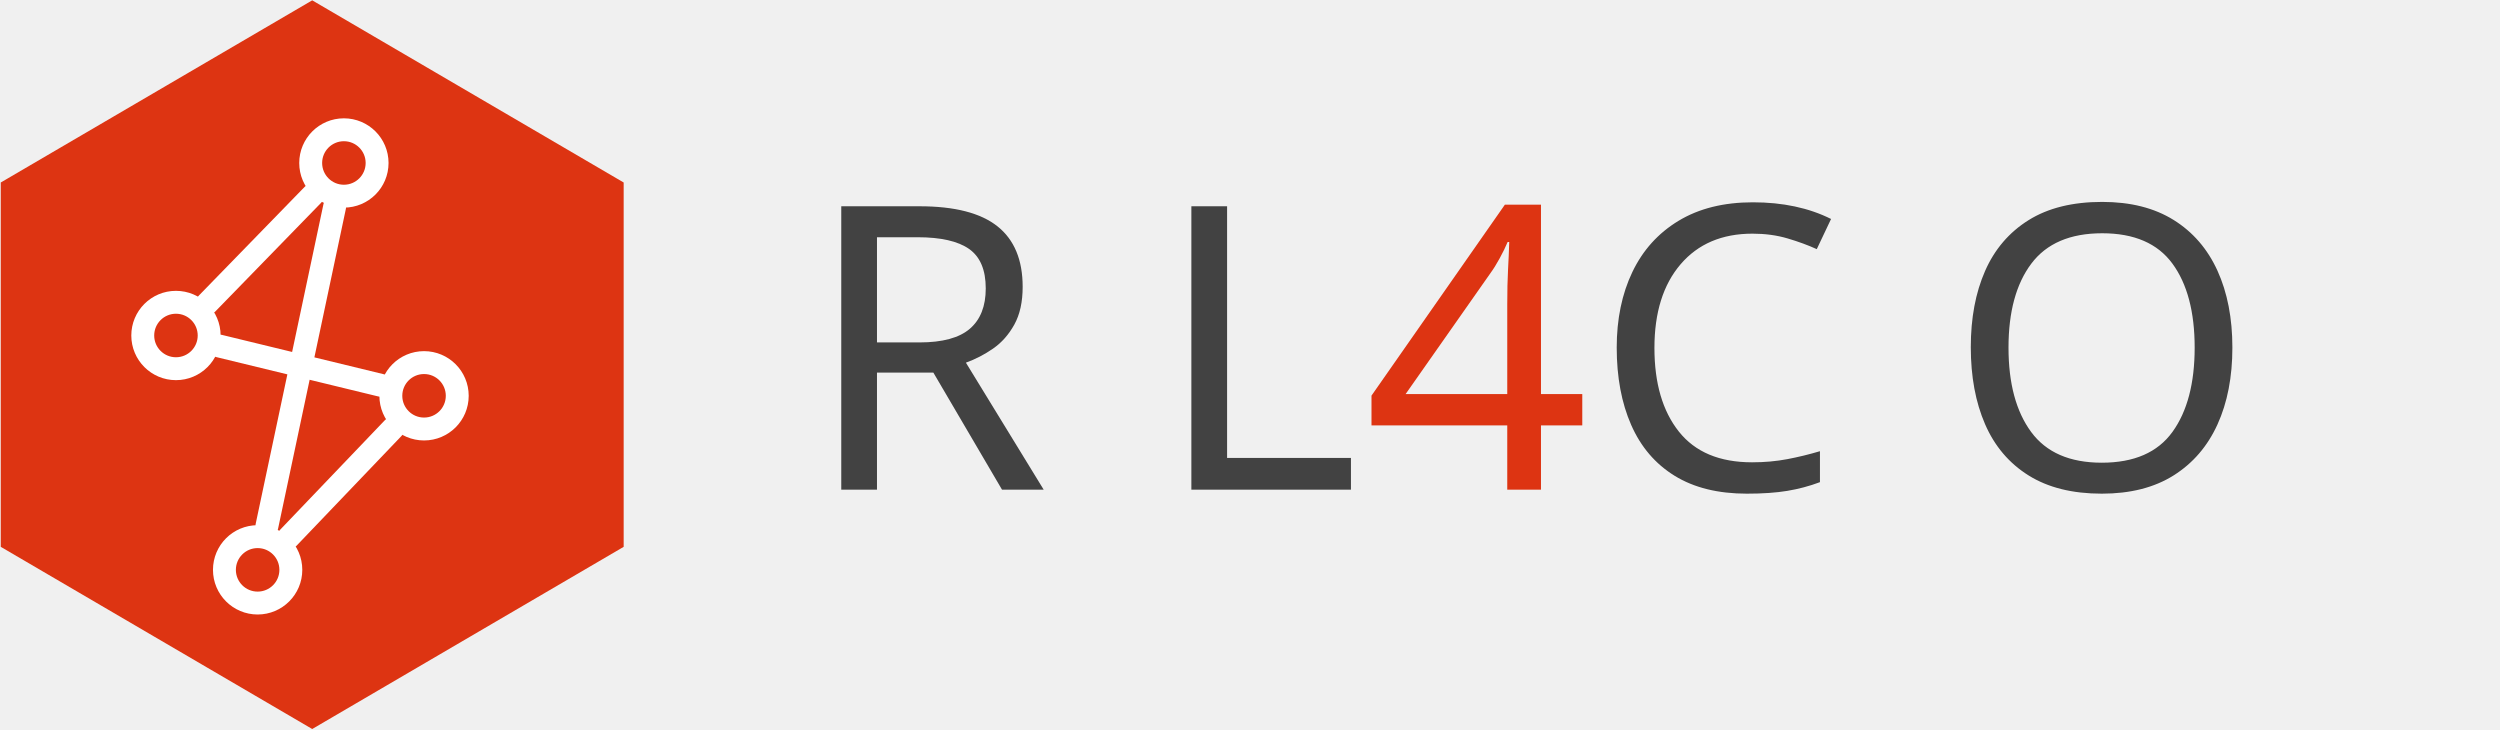
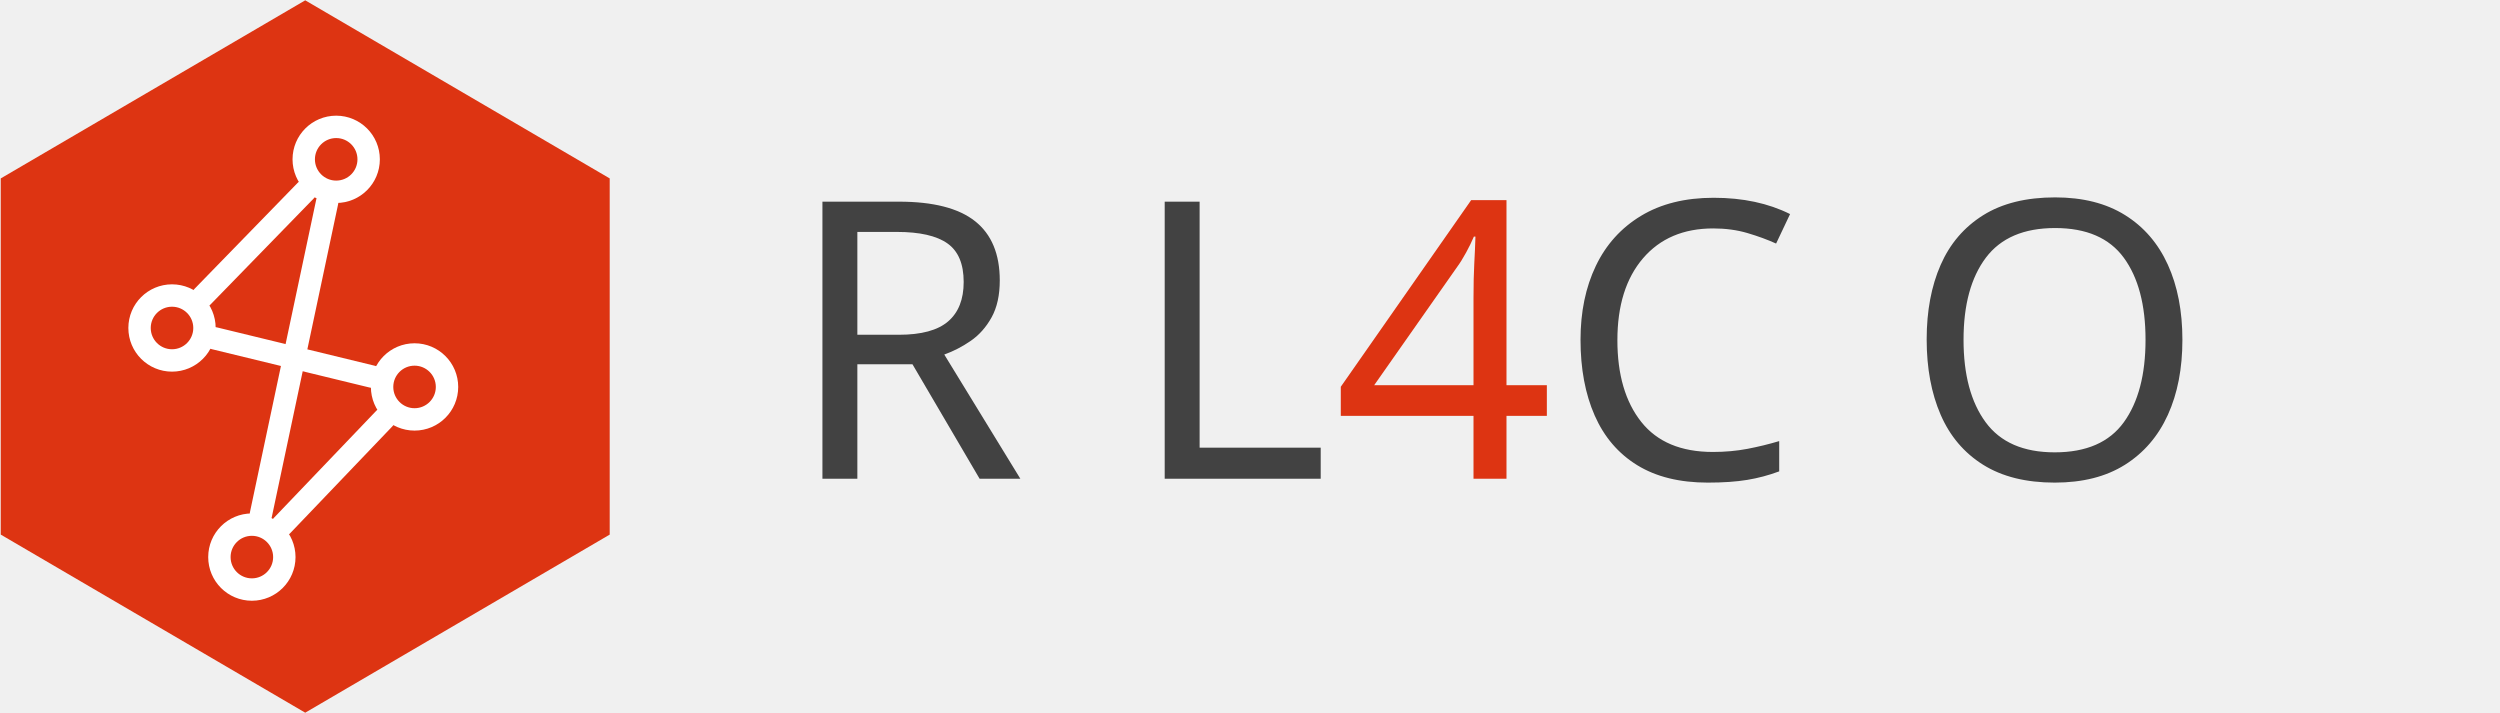
- <svg xmlns="http://www.w3.org/2000/svg" version="1.1" viewBox="1088 928 3275 955" width="3275" height="955">
+ <svg xmlns="http://www.w3.org/2000/svg" version="1.1" viewBox="1088 928 3350 955" width="3350" height="955">
  <defs />
  <g id="AI4CO" stroke-dasharray="none" stroke="none" stroke-opacity="1" fill="none" fill-opacity="1">
-     <rect fill="none" x="1088" y="928" width="3275" height="955" />
+     <rect fill="none" x="1088" y="928" width="3350" height="955" />
    <g id="AI4CO_Text">
      <style type="text/css">
        @font-face {
          font-family: 'Noto Sans';
          font-style: normal;
          font-weight: 400;
          src: local('Noto Sans'), local('NotoSans'),
              url('https://fonts.googleapis.com/css2?family=Noto+Sans:wght@400;700&amp;display=swap') format('truetype');
        }

        /* Use Noto Sans if available; otherwise, fallback to sans-serif */
        .rl4co-letters {
            font-family: 'Noto Sans', sans-serif;
            fill: #424242;
        }
        .rl4co-number {
            font-family: 'Noto Sans', sans-serif;
            fill: #dd3412;
        }
      </style>
      <g id="Graphic_11">
        <text transform="translate(1634.372 1013.5)">
          <tspan class="rl4co-letters" font-size="520" x="505.244" y="556">R L </tspan>
          <tspan class="rl4co-number" font-size="520" y="556">4 </tspan>
          <tspan class="rl4co-letters" font-size="520" y="556"> C O</tspan>
        </text>
      </g>
    </g>
    <g id="Style_1-5" fill-opacity="1" stroke="none" stroke-dasharray="none" stroke-opacity="1" fill="none">
      <g id="Style_1-5_Logo">
        <g id="Hexagon">
          <path class="rl4co-number" d="M 1497 928.434 L 1905 1167.075 L 1905 1644.359 L 1497 1883 L 1089 1644.359 L 1089 1167.075 Z" />
        </g>
        <g id="ctop">
          <circle cx="1538.5" cy="1141.5" r="43.5" stroke="white" stroke-linecap="round" stroke-linejoin="round" stroke-width="30" id="ctop">
            <animate attributeName="opacity" values="0;1;1;1;1;1;1;1;1;0;1" keyTimes="0;0.1;0.2;0.3;0.4;0.5;0.6;0.7;0.8;0.9;1" dur="4s" repeatCount="indefinite" />
          </circle>
        </g>
        <g id="cleft">
          <circle cx="1318.5" cy="1367.5" r="43.5" stroke="white" stroke-linecap="round" stroke-linejoin="round" stroke-width="30" id="cleft">
            <animate attributeName="opacity" values="0;0;0;1;1;1;1;1;1;0;1" keyTimes="0;0.1;0.2;0.3;0.4;0.5;0.6;0.7;0.8;0.9;1" dur="4s" repeatCount="indefinite" />
          </circle>
        </g>
        <g id="cright">
          <circle cx="1643.5" cy="1446.5" r="43.5" stroke="white" stroke-linecap="round" stroke-linejoin="round" stroke-width="30" id="cright">
            <animate attributeName="opacity" values="0;0;0;0;0;1;1;1;1;0;1" keyTimes="0;0.1;0.2;0.3;0.4;0.5;0.6;0.7;0.8;0.9;1" dur="4s" repeatCount="indefinite" />
          </circle>
        </g>
        <g id="cbottom">
          <circle cx="1425.5" cy="1674.5" r="43.5" stroke="white" stroke-linecap="round" stroke-linejoin="round" stroke-width="30" id="cbottom">
            <animate attributeName="opacity" values="0;0;0;0;0;0;0;1;1;0;1" keyTimes="0;0.1;0.2;0.3;0.4;0.5;0.6;0.7;0.8;0.9;1" dur="4s" repeatCount="indefinite" />
          </circle>
        </g>
        <g id="l0">
          <line x1="1497.694" y1="1183.418" x2="1359.306" y2="1325.582" stroke="white" stroke-linecap="round" stroke-linejoin="round" stroke-width="30">
            <animate attributeName="opacity" values="0;0;1;1;1;1;1;1;1;0;1" keyTimes="0;0.1;0.2;0.3;0.4;0.5;0.6;0.7;0.8;0.9;1" dur="4s" repeatCount="indefinite" />
          </line>
        </g>
        <g id="l1">
          <line x1="1375.353" y1="1381.32" x2="1586.647" y2="1432.68" stroke="white" stroke-linecap="round" stroke-linejoin="round" stroke-width="30">
            <animate attributeName="opacity" values="0;0;0;0;1;1;1;1;1;0;1" keyTimes="0;0.1;0.2;0.3;0.4;0.5;0.6;0.7;0.8;0.9;1" dur="4s" repeatCount="indefinite" />
          </line>
        </g>
        <g id="l2">
          <line x1="1603.072" y1="1488.783" x2="1465.928" y2="1632.217" stroke="white" stroke-linecap="round" stroke-linejoin="round" stroke-width="30">
            <animate attributeName="opacity" values="0;0;0;0;0;0;1;1;1;0;1" keyTimes="0;0.1;0.2;0.3;0.4;0.5;0.6;0.7;0.8;0.9;1" dur="4s" repeatCount="indefinite" />
          </line>
        </g>
        <g id="l3">
          <line x1="1526.366" y1="1198.735" x2="1437.634" y2="1617.265" stroke="white" stroke-linecap="round" stroke-linejoin="round" stroke-width="30">
            <animate attributeName="opacity" values="0;0;0;0;0;0;0;0;1;0;1" keyTimes="0;0.1;0.2;0.3;0.4;0.5;0.6;0.7;0.8;0.9;1" dur="4s" repeatCount="indefinite" />
          </line>
        </g>
      </g>
    </g>
  </g>
</svg>
